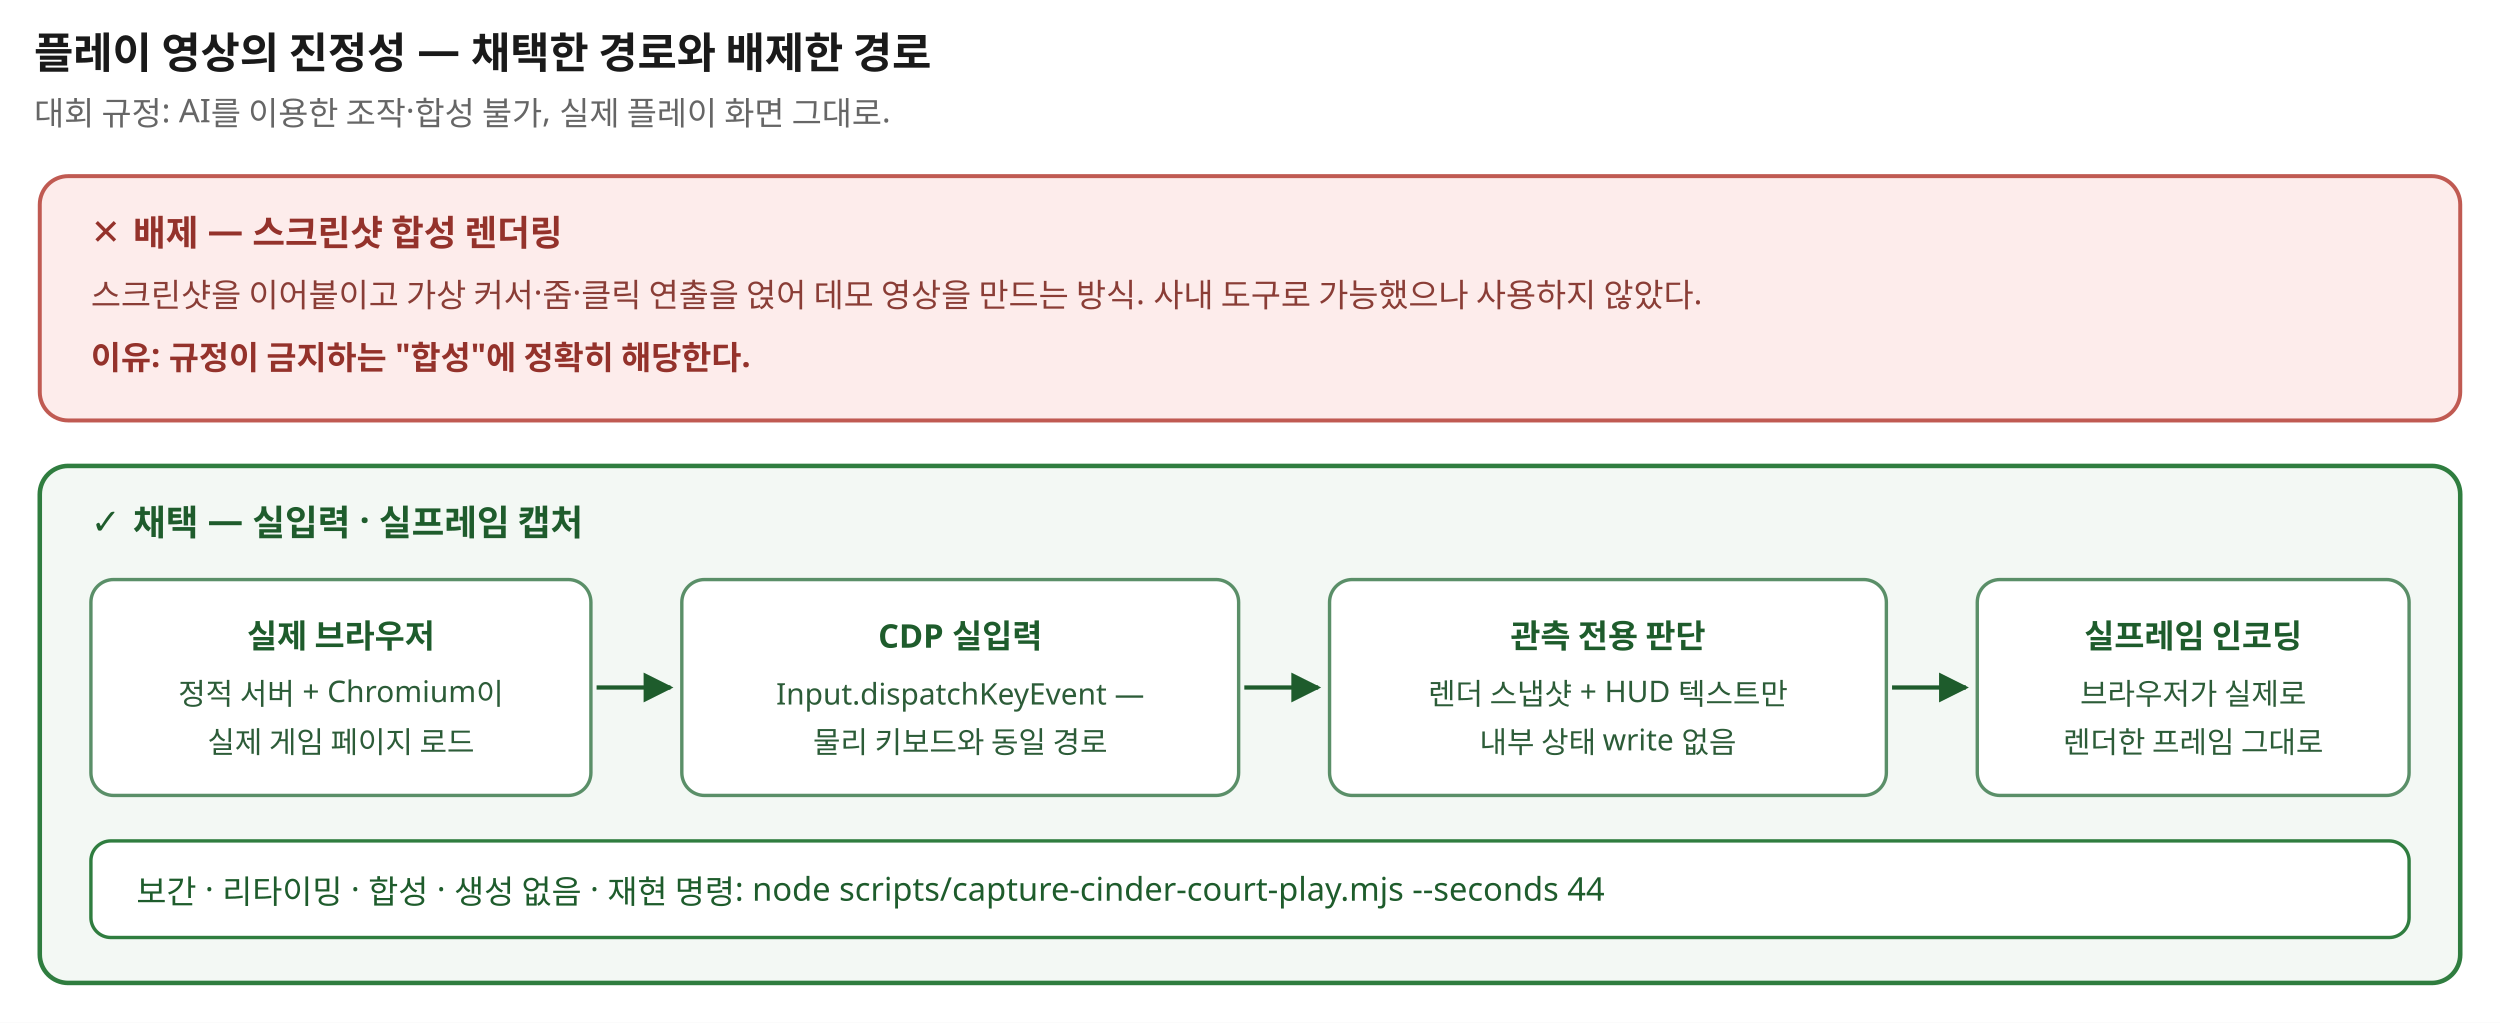
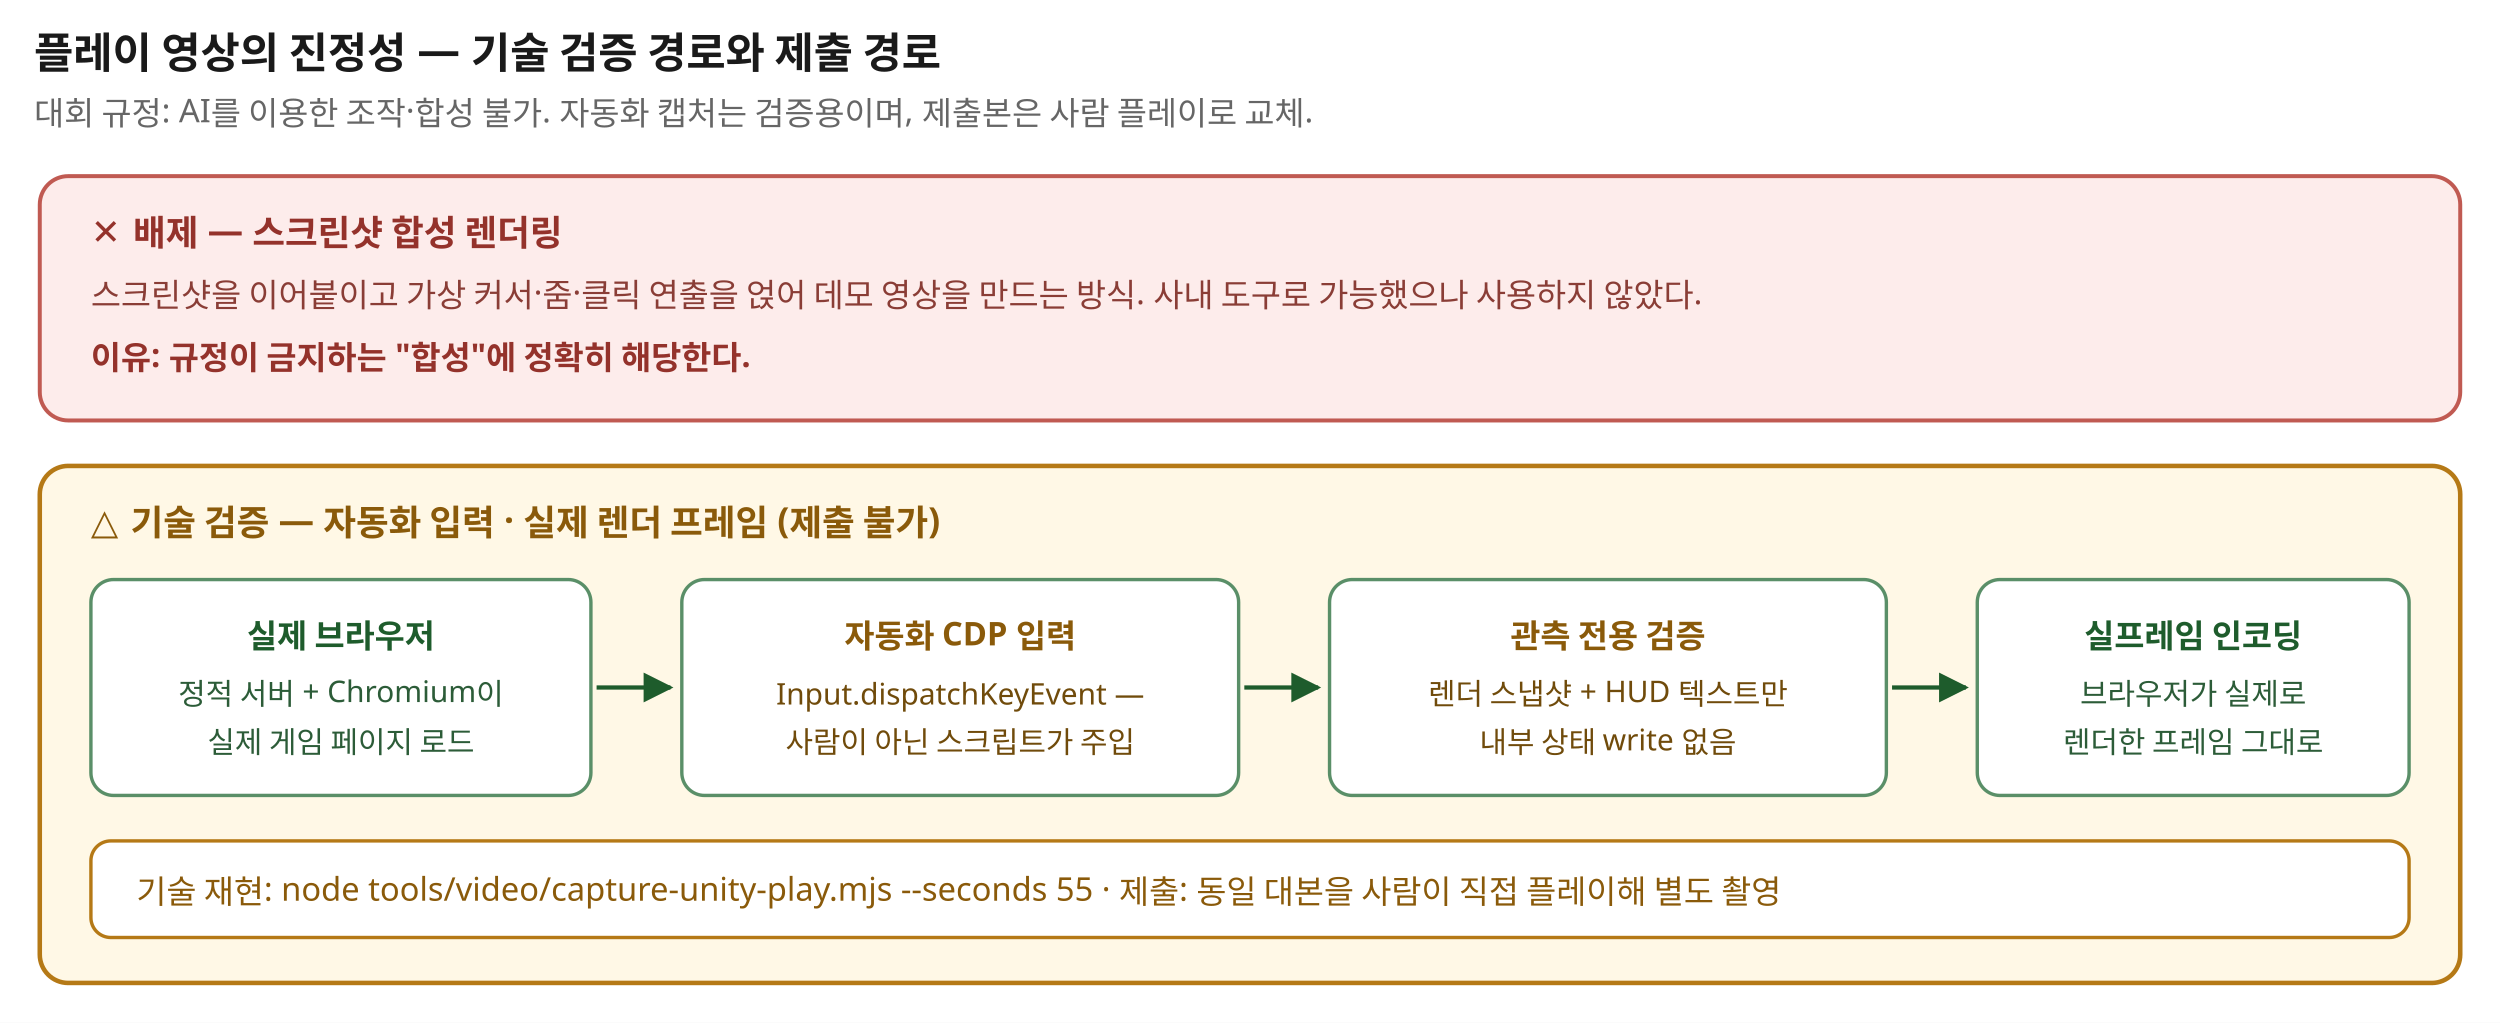
<svg xmlns="http://www.w3.org/2000/svg" viewBox="0 0 880 360" width="880" height="360" font-family="Apple SD Gothic Neo, Noto Sans KR, sans-serif">
  <defs>
    <marker id="c1" viewBox="0 0 10 10" refX="9" refY="5" markerWidth="7" markerHeight="7" orient="auto-start-reverse">
      <path d="M0 0 L10 5 L0 10 z" fill="#1e5c2c" />
    </marker>
  </defs>
  <rect x="0" y="0" width="880" height="360" fill="#ffffff" />
-   <text x="12" y="24" font-size="15" font-weight="700" fill="#1a1a1a">플레이 영상의 진정성 — 채택한 경로와 배제한 경로</text>
-   <text x="12" y="44" font-size="11.5" fill="#666">대회 규정: AI를 이용한 조작·합성 불가, 실제 플레이 화면 그대로.</text>
+   <text x="12" y="24" font-size="15" font-weight="700" fill="#1a1a1a">플레이 영상의 진정성 — 기술 검증 경로와 제출 경로</text>
+   <text x="12" y="44" font-size="11.5" fill="#666">대회 규정: AI를 이용한 조작·합성 불가. 자동화 캡처는 검증용이며, 제출본은 사람 플레이로 교체.</text>
  <rect x="14" y="62" width="852" height="86" rx="10" fill="#fdeceb" stroke="#c05a52" stroke-width="1.4" />
  <text x="32" y="86" font-size="12.5" font-weight="700" fill="#94322b">✕ 배제 — 스크린샷 합성 렌더링</text>
  <text x="32" y="108" font-size="11.5" fill="#8a3d36">스크린샷을 이어붙이고 가상 커서·줌·클릭 연출을 얹어 데모 영상을 만드는 방식. 사내 도구로 가능했으나 사용하지 않았다.</text>
  <text x="32" y="130" font-size="11.5" font-weight="700" fill="#94322b">이유: 규정이 금지하는 "합성"에 정확히 해당한다.</text>
-   <rect x="14" y="164" width="852" height="182" rx="10" fill="#f3f8f4" stroke="#2f7d3f" stroke-width="1.6" />
-   <text x="32" y="188" font-size="12.5" font-weight="700" fill="#1e5c2c">✓ 채택 — 실입력 · 실프레임 캡처</text>
+   <rect x="14" y="164" width="852" height="182" rx="10" fill="#fff8e6" stroke="#b57916" stroke-width="1.6" />
+   <text x="32" y="188" font-size="12.5" font-weight="700" fill="#8a5a0a">△ 기술 검증 — 자동화 입력 · 실제 렌더 프레임 (제출 불가)</text>
  <g>
    <rect x="32" y="204" width="176" height="76" rx="8" fill="#ffffff" stroke="#5a8f68" stroke-width="1.2" />
    <text x="120" y="228" font-size="11.5" font-weight="700" text-anchor="middle" fill="#1e5c2c">실제 브라우저</text>
    <text x="120" y="248" font-size="10.5" text-anchor="middle" fill="#2c5c38">정적 서버 + Chromium이</text>
    <text x="120" y="265" font-size="10.5" text-anchor="middle" fill="#2c5c38">실제 게임 페이지 로드</text>
  </g>
  <g>
    <rect x="240" y="204" width="196" height="76" rx="8" fill="#ffffff" stroke="#5a8f68" stroke-width="1.2" />
-     <text x="338" y="228" font-size="11.5" font-weight="700" text-anchor="middle" fill="#1e5c2c">CDP 실입력</text>
-     <text x="338" y="248" font-size="10.5" text-anchor="middle" fill="#2c5c38">Input.dispatchKeyEvent —</text>
-     <text x="338" y="265" font-size="10.5" text-anchor="middle" fill="#2c5c38">물리 키보드와 동일 경로</text>
+     <text x="338" y="228" font-size="11.5" font-weight="700" text-anchor="middle" fill="#8a5a0a">자동화 CDP 입력</text>
+     <text x="338" y="248" font-size="10.5" text-anchor="middle" fill="#704b0b">Input.dispatchKeyEvent —</text>
+     <text x="338" y="265" font-size="10.5" text-anchor="middle" fill="#704b0b">사람이 아닌 스크립트가 주입</text>
  </g>
  <g>
    <rect x="468" y="204" width="196" height="76" rx="8" fill="#ffffff" stroke="#5a8f68" stroke-width="1.2" />
-     <text x="566" y="228" font-size="11.5" font-weight="700" text-anchor="middle" fill="#1e5c2c">관측 전용 판단</text>
-     <text x="566" y="248" font-size="10.5" text-anchor="middle" fill="#2c5c38">렌더 스냅샷 + HUD 텍스트만</text>
-     <text x="566" y="265" font-size="10.5" text-anchor="middle" fill="#2c5c38">내부 상태 write 없음</text>
+     <text x="566" y="228" font-size="11.5" font-weight="700" text-anchor="middle" fill="#8a5a0a">관측 전용 검증</text>
+     <text x="566" y="248" font-size="10.5" text-anchor="middle" fill="#704b0b">렌더 스냅샷 + HUD 텍스트만</text>
+     <text x="566" y="265" font-size="10.5" text-anchor="middle" fill="#704b0b">내부 상태 write 없음</text>
  </g>
  <g>
    <rect x="696" y="204" width="152" height="76" rx="8" fill="#ffffff" stroke="#5a8f68" stroke-width="1.2" />
    <text x="772" y="228" font-size="11.5" font-weight="700" text-anchor="middle" fill="#1e5c2c">실프레임 인코딩</text>
    <text x="772" y="248" font-size="10.5" text-anchor="middle" fill="#2c5c38">브라우저가 실제로</text>
    <text x="772" y="265" font-size="10.5" text-anchor="middle" fill="#2c5c38">렌더한 프레임 그대로</text>
  </g>
  <line x1="210" y1="242" x2="236" y2="242" stroke="#1e5c2c" stroke-width="1.5" marker-end="url(#c1)" />
  <line x1="438" y1="242" x2="464" y2="242" stroke="#1e5c2c" stroke-width="1.5" marker-end="url(#c1)" />
  <line x1="666" y1="242" x2="692" y2="242" stroke="#1e5c2c" stroke-width="1.5" marker-end="url(#c1)" />
-   <rect x="32" y="296" width="816" height="34" rx="7" fill="#ffffff" stroke="#2f7d3f" stroke-width="1.2" />
-   <text x="48" y="318" font-size="11.5" fill="#1e5c2c">
-     보간 · 리타이밍 · 합성 · 생성 없음 · 재현 명령: node scripts/capture-cinder-court-play.mjs --seconds 44
+   <rect x="32" y="296" width="816" height="34" rx="7" fill="#ffffff" stroke="#b57916" stroke-width="1.2" />
+   <text x="48" y="318" font-size="11.5" fill="#8a5a0a">
+     기술 재현: node tools/video/capture-unity-play.mjs --seconds 55 · 제출: 동일 대본을 사람이 직접 플레이해 별도 촬영
  </text>
</svg>
